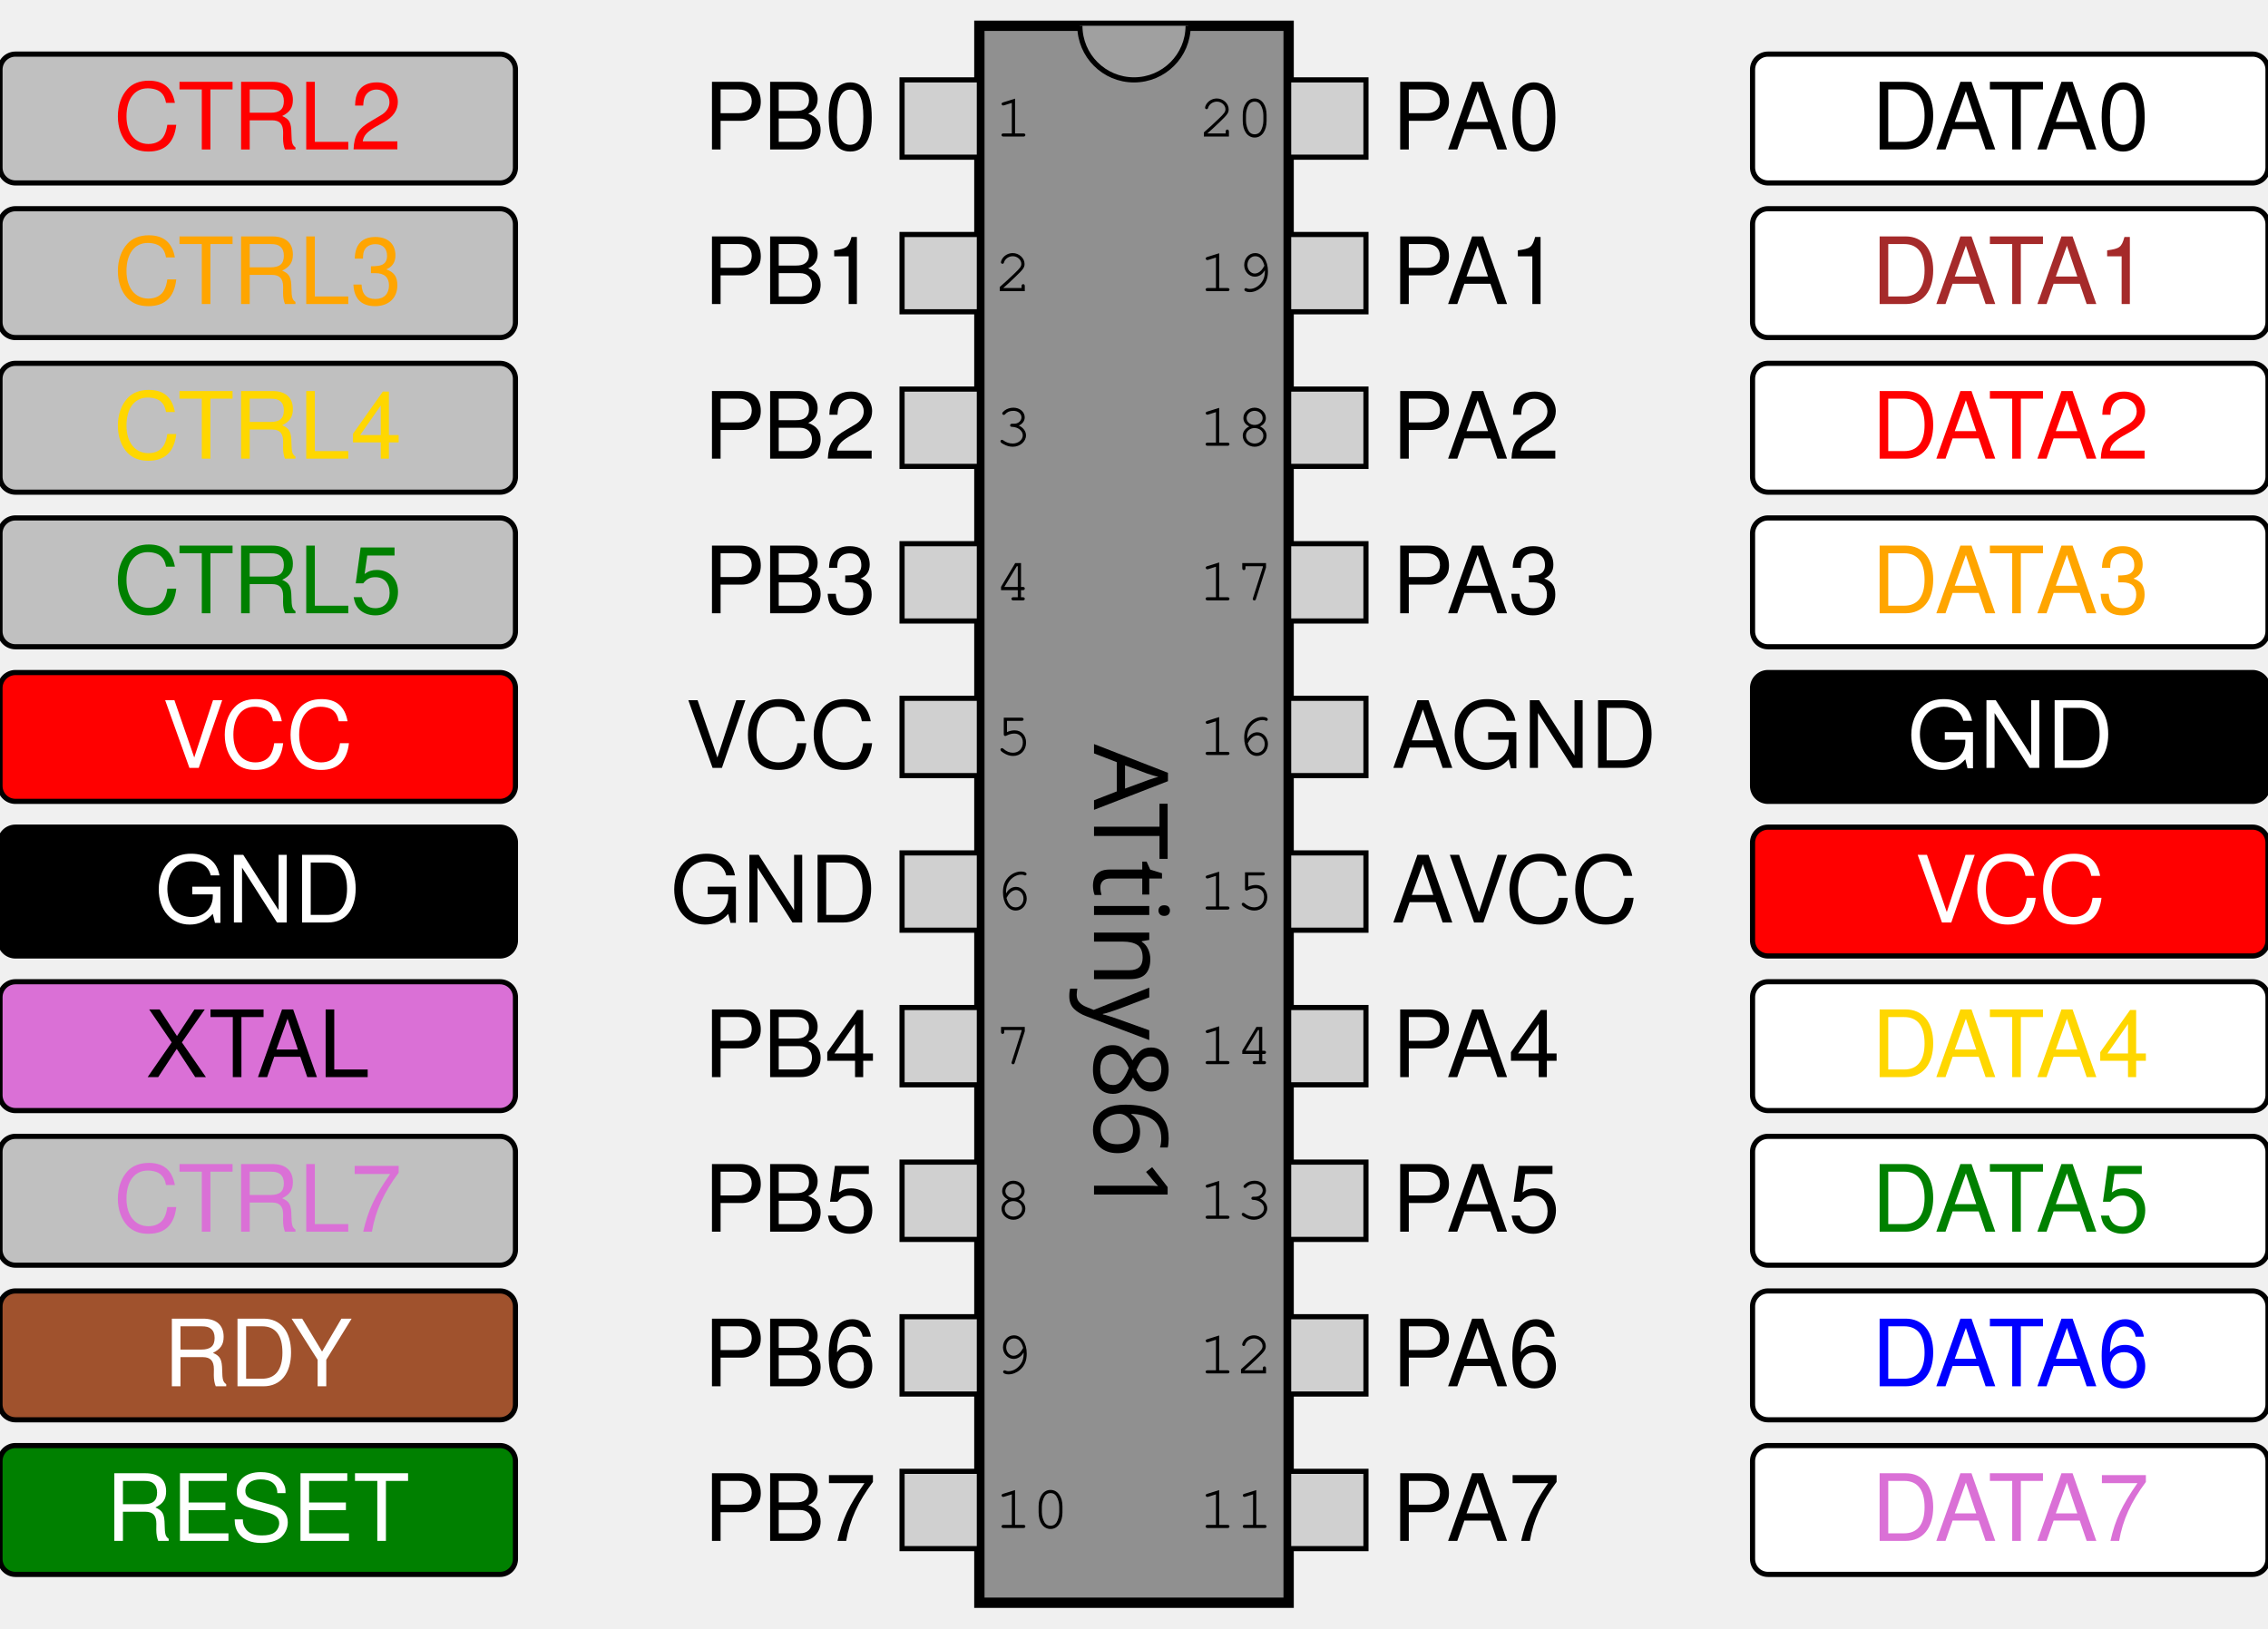
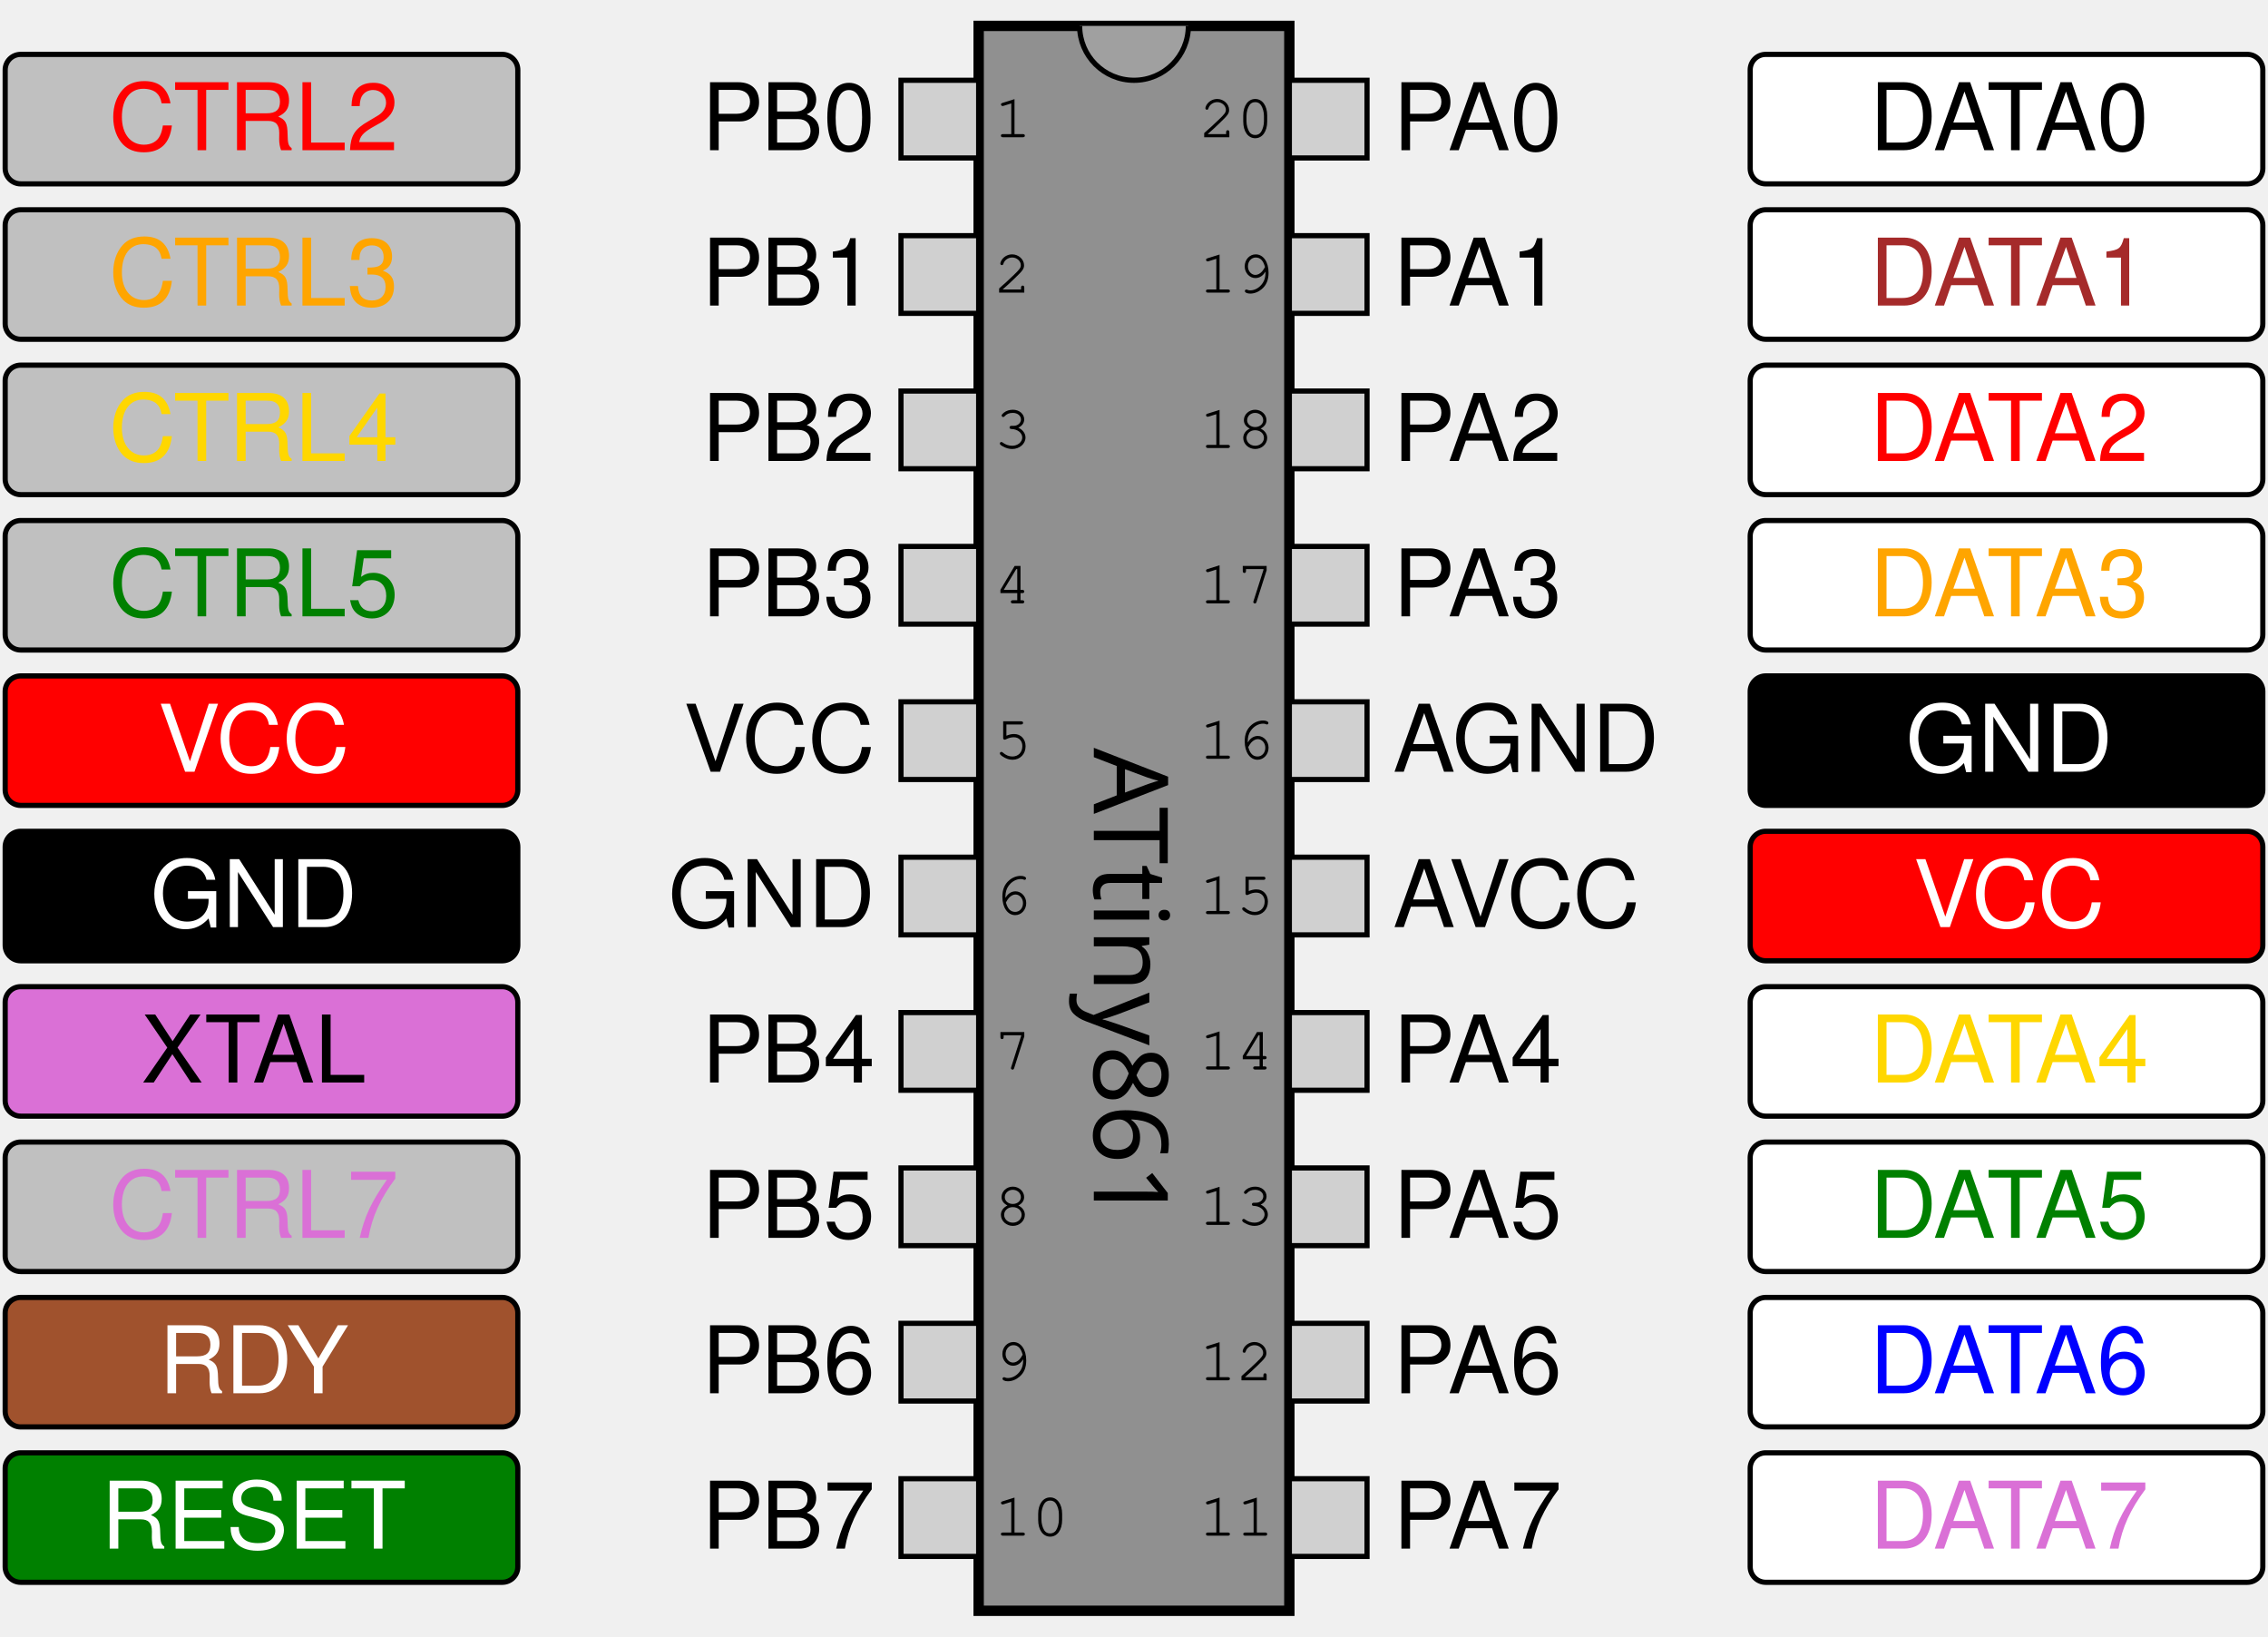
- <svg xmlns="http://www.w3.org/2000/svg" version="1.1" viewBox="0 0 440.0 316.0">
+ <svg xmlns="http://www.w3.org/2000/svg" version="1.1" viewBox="0 0 438.0 316.0">
  <defs>
    <style type="text/css">
     .ic       { fill:#909090; stroke:#000000; stroke-width:2.0 }
     .notch    { fill:#a0a0a0; stroke:#000000; stroke-width:1.0 }
     .pin      { fill:#d0d0d0; stroke:#000000; stroke-width:1.0 }
     .pinno    { font-family:"Courier"; font-size:12px }
     .label    { font-family:"Helvetica"; font-size:18px }
     .function { font-family:"Helvetica"; font-size:18px; text-anchor:middle }
     .title    { font-family:"Helvetica-Bold"; font-size:20px; text-anchor:middle; writing-mode:tb; alignment-baseline:central }
     .funbox   { stroke:black }
     
  </style>
  </defs>
-   <rect class="ic" x="190.0" y="5" width="60.0" height="306.0" />
-   <path class="notch" d="M209.5,5 a10.5,10.5 0 0,0 21,0" />
-   <text class="title" x="220.0" y="158.0">
+   <rect class="ic" x="189.0" y="5" width="60.0" height="306.0" />
+   <path class="notch" d="M208.5,5 a10.5,10.5 0 0,0 21,0" />
+   <text class="title" x="219.0" y="158.0">
    ATtiny861
  </text>
-   <rect class="pin" x="175.0" y="15.5" width="15.0" height="15.0" />
-   <text class="label" x="170.0" y="29.0" text-anchor="end">
+   <rect class="pin" x="174.0" y="15.5" width="15.0" height="15.0" />
+   <text class="label" x="169.0" y="29.0" text-anchor="end">
    PB0
  </text>
-   <text class="pinno" x="193.0" y="26.5">
+   <text class="pinno" x="192.0" y="26.5">
    1
  </text>
-   <rect class="funbox" x="0" y="10.5" width="100" height="25.0" rx="3" style="fill:silver" />
-   <text class="function" x="50" y="29.0" style="fill:red">
+   <rect class="funbox" x="1" y="10.5" width="99" height="25.0" rx="3" style="fill:silver" />
+   <text class="function" x="49" y="29.0" style="fill:red">
    CTRL2
  </text>
-   <rect class="pin" x="175.0" y="45.5" width="15.0" height="15.0" />
-   <text class="label" x="170.0" y="59.0" text-anchor="end">
+   <rect class="pin" x="174.0" y="45.5" width="15.0" height="15.0" />
+   <text class="label" x="169.0" y="59.0" text-anchor="end">
    PB1
  </text>
-   <text class="pinno" x="193.0" y="56.5">
+   <text class="pinno" x="192.0" y="56.5">
    2
  </text>
-   <rect class="funbox" x="0" y="40.5" width="100" height="25.0" rx="3" style="fill:silver" />
-   <text class="function" x="50" y="59.0" style="fill:orange">
+   <rect class="funbox" x="1" y="40.5" width="99" height="25.0" rx="3" style="fill:silver" />
+   <text class="function" x="49" y="59.0" style="fill:orange">
    CTRL3
  </text>
-   <rect class="pin" x="175.0" y="75.5" width="15.0" height="15.0" />
-   <text class="label" x="170.0" y="89.0" text-anchor="end">
+   <rect class="pin" x="174.0" y="75.5" width="15.0" height="15.0" />
+   <text class="label" x="169.0" y="89.0" text-anchor="end">
    PB2
  </text>
-   <text class="pinno" x="193.0" y="86.5">
+   <text class="pinno" x="192.0" y="86.5">
    3
  </text>
-   <rect class="funbox" x="0" y="70.5" width="100" height="25.0" rx="3" style="fill:silver" />
-   <text class="function" x="50" y="89.0" style="fill:gold">
+   <rect class="funbox" x="1" y="70.5" width="99" height="25.0" rx="3" style="fill:silver" />
+   <text class="function" x="49" y="89.0" style="fill:gold">
    CTRL4
  </text>
-   <rect class="pin" x="175.0" y="105.5" width="15.0" height="15.0" />
-   <text class="label" x="170.0" y="119.0" text-anchor="end">
+   <rect class="pin" x="174.0" y="105.5" width="15.0" height="15.0" />
+   <text class="label" x="169.0" y="119.0" text-anchor="end">
    PB3
  </text>
-   <text class="pinno" x="193.0" y="116.5">
+   <text class="pinno" x="192.0" y="116.5">
    4
  </text>
-   <rect class="funbox" x="0" y="100.5" width="100" height="25.0" rx="3" style="fill:silver" />
-   <text class="function" x="50" y="119.0" style="fill:green">
+   <rect class="funbox" x="1" y="100.5" width="99" height="25.0" rx="3" style="fill:silver" />
+   <text class="function" x="49" y="119.0" style="fill:green">
    CTRL5
  </text>
-   <rect class="pin" x="175.0" y="135.5" width="15.0" height="15.0" />
-   <text class="label" x="170.0" y="149.0" text-anchor="end">
+   <rect class="pin" x="174.0" y="135.5" width="15.0" height="15.0" />
+   <text class="label" x="169.0" y="149.0" text-anchor="end">
    VCC
  </text>
-   <text class="pinno" x="193.0" y="146.5">
+   <text class="pinno" x="192.0" y="146.5">
    5
  </text>
-   <rect class="funbox" x="0" y="130.5" width="100" height="25.0" rx="3" style="fill:red" />
-   <text class="function" x="50" y="149.0" style="fill:white">
+   <rect class="funbox" x="1" y="130.5" width="99" height="25.0" rx="3" style="fill:red" />
+   <text class="function" x="49" y="149.0" style="fill:white">
    VCC
  </text>
-   <rect class="pin" x="175.0" y="165.5" width="15.0" height="15.0" />
-   <text class="label" x="170.0" y="179.0" text-anchor="end">
+   <rect class="pin" x="174.0" y="165.5" width="15.0" height="15.0" />
+   <text class="label" x="169.0" y="179.0" text-anchor="end">
    GND
  </text>
-   <text class="pinno" x="193.0" y="176.5">
+   <text class="pinno" x="192.0" y="176.5">
    6
  </text>
-   <rect class="funbox" x="0" y="160.5" width="100" height="25.0" rx="3" style="fill:black" />
-   <text class="function" x="50" y="179.0" style="fill:white">
+   <rect class="funbox" x="1" y="160.5" width="99" height="25.0" rx="3" style="fill:black" />
+   <text class="function" x="49" y="179.0" style="fill:white">
    GND
  </text>
-   <rect class="pin" x="175.0" y="195.5" width="15.0" height="15.0" />
-   <text class="label" x="170.0" y="209.0" text-anchor="end">
+   <rect class="pin" x="174.0" y="195.5" width="15.0" height="15.0" />
+   <text class="label" x="169.0" y="209.0" text-anchor="end">
    PB4
  </text>
-   <text class="pinno" x="193.0" y="206.5">
+   <text class="pinno" x="192.0" y="206.5">
    7
  </text>
-   <rect class="funbox" x="0" y="190.5" width="100" height="25.0" rx="3" style="fill:orchid" />
-   <text class="function" x="50" y="209.0" style="fill:black">
+   <rect class="funbox" x="1" y="190.5" width="99" height="25.0" rx="3" style="fill:orchid" />
+   <text class="function" x="49" y="209.0" style="fill:black">
    XTAL
  </text>
-   <rect class="pin" x="175.0" y="225.5" width="15.0" height="15.0" />
-   <text class="label" x="170.0" y="239.0" text-anchor="end">
+   <rect class="pin" x="174.0" y="225.5" width="15.0" height="15.0" />
+   <text class="label" x="169.0" y="239.0" text-anchor="end">
    PB5
  </text>
-   <text class="pinno" x="193.0" y="236.5">
+   <text class="pinno" x="192.0" y="236.5">
    8
  </text>
-   <rect class="funbox" x="0" y="220.5" width="100" height="25.0" rx="3" style="fill:silver" />
-   <text class="function" x="50" y="239.0" style="fill:orchid">
+   <rect class="funbox" x="1" y="220.5" width="99" height="25.0" rx="3" style="fill:silver" />
+   <text class="function" x="49" y="239.0" style="fill:orchid">
    CTRL7
  </text>
-   <rect class="pin" x="175.0" y="255.5" width="15.0" height="15.0" />
-   <text class="label" x="170.0" y="269.0" text-anchor="end">
+   <rect class="pin" x="174.0" y="255.5" width="15.0" height="15.0" />
+   <text class="label" x="169.0" y="269.0" text-anchor="end">
    PB6
  </text>
-   <text class="pinno" x="193.0" y="266.5">
+   <text class="pinno" x="192.0" y="266.5">
    9
  </text>
-   <rect class="funbox" x="0" y="250.5" width="100" height="25.0" rx="3" style="fill:sienna" />
-   <text class="function" x="50" y="269.0" style="fill:white">
+   <rect class="funbox" x="1" y="250.5" width="99" height="25.0" rx="3" style="fill:sienna" />
+   <text class="function" x="49" y="269.0" style="fill:white">
    RDY
  </text>
-   <rect class="pin" x="175.0" y="285.5" width="15.0" height="15.0" />
-   <text class="label" x="170.0" y="299.0" text-anchor="end">
+   <rect class="pin" x="174.0" y="285.5" width="15.0" height="15.0" />
+   <text class="label" x="169.0" y="299.0" text-anchor="end">
    PB7
  </text>
-   <text class="pinno" x="193.0" y="296.5">
+   <text class="pinno" x="192.0" y="296.5">
    10
  </text>
-   <rect class="funbox" x="0" y="280.5" width="100" height="25.0" rx="3" style="fill:green" />
-   <text class="function" x="50" y="299.0" style="fill:white">
+   <rect class="funbox" x="1" y="280.5" width="99" height="25.0" rx="3" style="fill:green" />
+   <text class="function" x="49" y="299.0" style="fill:white">
    RESET
  </text>
-   <rect class="pin" x="250.0" y="285.5" width="15.0" height="15.0" />
-   <text class="pinno" x="247.0" y="296.5" text-anchor="end">
+   <rect class="pin" x="249.0" y="285.5" width="15.0" height="15.0" />
+   <text class="pinno" x="246.0" y="296.5" text-anchor="end">
    11
  </text>
-   <text class="label" x="270.0" y="299.0">
+   <text class="label" x="269.0" y="299.0">
    PA7
  </text>
-   <rect class="funbox" x="340.0" y="280.5" width="100" height="25.0" rx="3" style="fill:white" />
-   <text class="function" x="390.0" y="299.0" style="fill:orchid">
+   <rect class="funbox" x="338.0" y="280.5" width="99" height="25.0" rx="3" style="fill:white" />
+   <text class="function" x="388.0" y="299.0" style="fill:orchid">
    DATA7
  </text>
-   <rect class="pin" x="250.0" y="255.5" width="15.0" height="15.0" />
-   <text class="pinno" x="247.0" y="266.5" text-anchor="end">
+   <rect class="pin" x="249.0" y="255.5" width="15.0" height="15.0" />
+   <text class="pinno" x="246.0" y="266.5" text-anchor="end">
    12
  </text>
-   <text class="label" x="270.0" y="269.0">
+   <text class="label" x="269.0" y="269.0">
    PA6
  </text>
-   <rect class="funbox" x="340.0" y="250.5" width="100" height="25.0" rx="3" style="fill:white" />
-   <text class="function" x="390.0" y="269.0" style="fill:blue">
+   <rect class="funbox" x="338.0" y="250.5" width="99" height="25.0" rx="3" style="fill:white" />
+   <text class="function" x="388.0" y="269.0" style="fill:blue">
    DATA6
  </text>
-   <rect class="pin" x="250.0" y="225.5" width="15.0" height="15.0" />
-   <text class="pinno" x="247.0" y="236.5" text-anchor="end">
+   <rect class="pin" x="249.0" y="225.5" width="15.0" height="15.0" />
+   <text class="pinno" x="246.0" y="236.5" text-anchor="end">
    13
  </text>
-   <text class="label" x="270.0" y="239.0">
+   <text class="label" x="269.0" y="239.0">
    PA5
  </text>
-   <rect class="funbox" x="340.0" y="220.5" width="100" height="25.0" rx="3" style="fill:white" />
-   <text class="function" x="390.0" y="239.0" style="fill:green">
+   <rect class="funbox" x="338.0" y="220.5" width="99" height="25.0" rx="3" style="fill:white" />
+   <text class="function" x="388.0" y="239.0" style="fill:green">
    DATA5
  </text>
-   <rect class="pin" x="250.0" y="195.5" width="15.0" height="15.0" />
-   <text class="pinno" x="247.0" y="206.5" text-anchor="end">
+   <rect class="pin" x="249.0" y="195.5" width="15.0" height="15.0" />
+   <text class="pinno" x="246.0" y="206.5" text-anchor="end">
    14
  </text>
-   <text class="label" x="270.0" y="209.0">
+   <text class="label" x="269.0" y="209.0">
    PA4
  </text>
-   <rect class="funbox" x="340.0" y="190.5" width="100" height="25.0" rx="3" style="fill:white" />
-   <text class="function" x="390.0" y="209.0" style="fill:gold">
+   <rect class="funbox" x="338.0" y="190.5" width="99" height="25.0" rx="3" style="fill:white" />
+   <text class="function" x="388.0" y="209.0" style="fill:gold">
    DATA4
  </text>
-   <rect class="pin" x="250.0" y="165.5" width="15.0" height="15.0" />
-   <text class="pinno" x="247.0" y="176.5" text-anchor="end">
+   <rect class="pin" x="249.0" y="165.5" width="15.0" height="15.0" />
+   <text class="pinno" x="246.0" y="176.5" text-anchor="end">
    15
  </text>
-   <text class="label" x="270.0" y="179.0">
+   <text class="label" x="269.0" y="179.0">
    AVCC
  </text>
-   <rect class="funbox" x="340.0" y="160.5" width="100" height="25.0" rx="3" style="fill:red" />
-   <text class="function" x="390.0" y="179.0" style="fill:white">
+   <rect class="funbox" x="338.0" y="160.5" width="99" height="25.0" rx="3" style="fill:red" />
+   <text class="function" x="388.0" y="179.0" style="fill:white">
    VCC
  </text>
-   <rect class="pin" x="250.0" y="135.5" width="15.0" height="15.0" />
-   <text class="pinno" x="247.0" y="146.5" text-anchor="end">
+   <rect class="pin" x="249.0" y="135.5" width="15.0" height="15.0" />
+   <text class="pinno" x="246.0" y="146.5" text-anchor="end">
    16
  </text>
-   <text class="label" x="270.0" y="149.0">
+   <text class="label" x="269.0" y="149.0">
    AGND
  </text>
-   <rect class="funbox" x="340.0" y="130.5" width="100" height="25.0" rx="3" style="fill:black" />
-   <text class="function" x="390.0" y="149.0" style="fill:white">
+   <rect class="funbox" x="338.0" y="130.5" width="99" height="25.0" rx="3" style="fill:black" />
+   <text class="function" x="388.0" y="149.0" style="fill:white">
    GND
  </text>
-   <rect class="pin" x="250.0" y="105.5" width="15.0" height="15.0" />
-   <text class="pinno" x="247.0" y="116.5" text-anchor="end">
+   <rect class="pin" x="249.0" y="105.5" width="15.0" height="15.0" />
+   <text class="pinno" x="246.0" y="116.5" text-anchor="end">
    17
  </text>
-   <text class="label" x="270.0" y="119.0">
+   <text class="label" x="269.0" y="119.0">
    PA3
  </text>
-   <rect class="funbox" x="340.0" y="100.5" width="100" height="25.0" rx="3" style="fill:white" />
-   <text class="function" x="390.0" y="119.0" style="fill:orange">
+   <rect class="funbox" x="338.0" y="100.5" width="99" height="25.0" rx="3" style="fill:white" />
+   <text class="function" x="388.0" y="119.0" style="fill:orange">
    DATA3
  </text>
-   <rect class="pin" x="250.0" y="75.5" width="15.0" height="15.0" />
-   <text class="pinno" x="247.0" y="86.5" text-anchor="end">
+   <rect class="pin" x="249.0" y="75.5" width="15.0" height="15.0" />
+   <text class="pinno" x="246.0" y="86.5" text-anchor="end">
    18
  </text>
-   <text class="label" x="270.0" y="89.0">
+   <text class="label" x="269.0" y="89.0">
    PA2
  </text>
-   <rect class="funbox" x="340.0" y="70.5" width="100" height="25.0" rx="3" style="fill:white" />
-   <text class="function" x="390.0" y="89.0" style="fill:red">
+   <rect class="funbox" x="338.0" y="70.5" width="99" height="25.0" rx="3" style="fill:white" />
+   <text class="function" x="388.0" y="89.0" style="fill:red">
    DATA2
  </text>
-   <rect class="pin" x="250.0" y="45.5" width="15.0" height="15.0" />
-   <text class="pinno" x="247.0" y="56.5" text-anchor="end">
+   <rect class="pin" x="249.0" y="45.5" width="15.0" height="15.0" />
+   <text class="pinno" x="246.0" y="56.5" text-anchor="end">
    19
  </text>
-   <text class="label" x="270.0" y="59.0">
+   <text class="label" x="269.0" y="59.0">
    PA1
  </text>
-   <rect class="funbox" x="340.0" y="40.5" width="100" height="25.0" rx="3" style="fill:white" />
-   <text class="function" x="390.0" y="59.0" style="fill:brown">
+   <rect class="funbox" x="338.0" y="40.5" width="99" height="25.0" rx="3" style="fill:white" />
+   <text class="function" x="388.0" y="59.0" style="fill:brown">
    DATA1
  </text>
-   <rect class="pin" x="250.0" y="15.5" width="15.0" height="15.0" />
-   <text class="pinno" x="247.0" y="26.5" text-anchor="end">
+   <rect class="pin" x="249.0" y="15.5" width="15.0" height="15.0" />
+   <text class="pinno" x="246.0" y="26.5" text-anchor="end">
    20
  </text>
-   <text class="label" x="270.0" y="29.0">
+   <text class="label" x="269.0" y="29.0">
    PA0
  </text>
-   <rect class="funbox" x="340.0" y="10.5" width="100" height="25.0" rx="3" style="fill:white" />
-   <text class="function" x="390.0" y="29.0" style="fill:black">
+   <rect class="funbox" x="338.0" y="10.5" width="99" height="25.0" rx="3" style="fill:white" />
+   <text class="function" x="388.0" y="29.0" style="fill:black">
    DATA0
  </text>
</svg>
